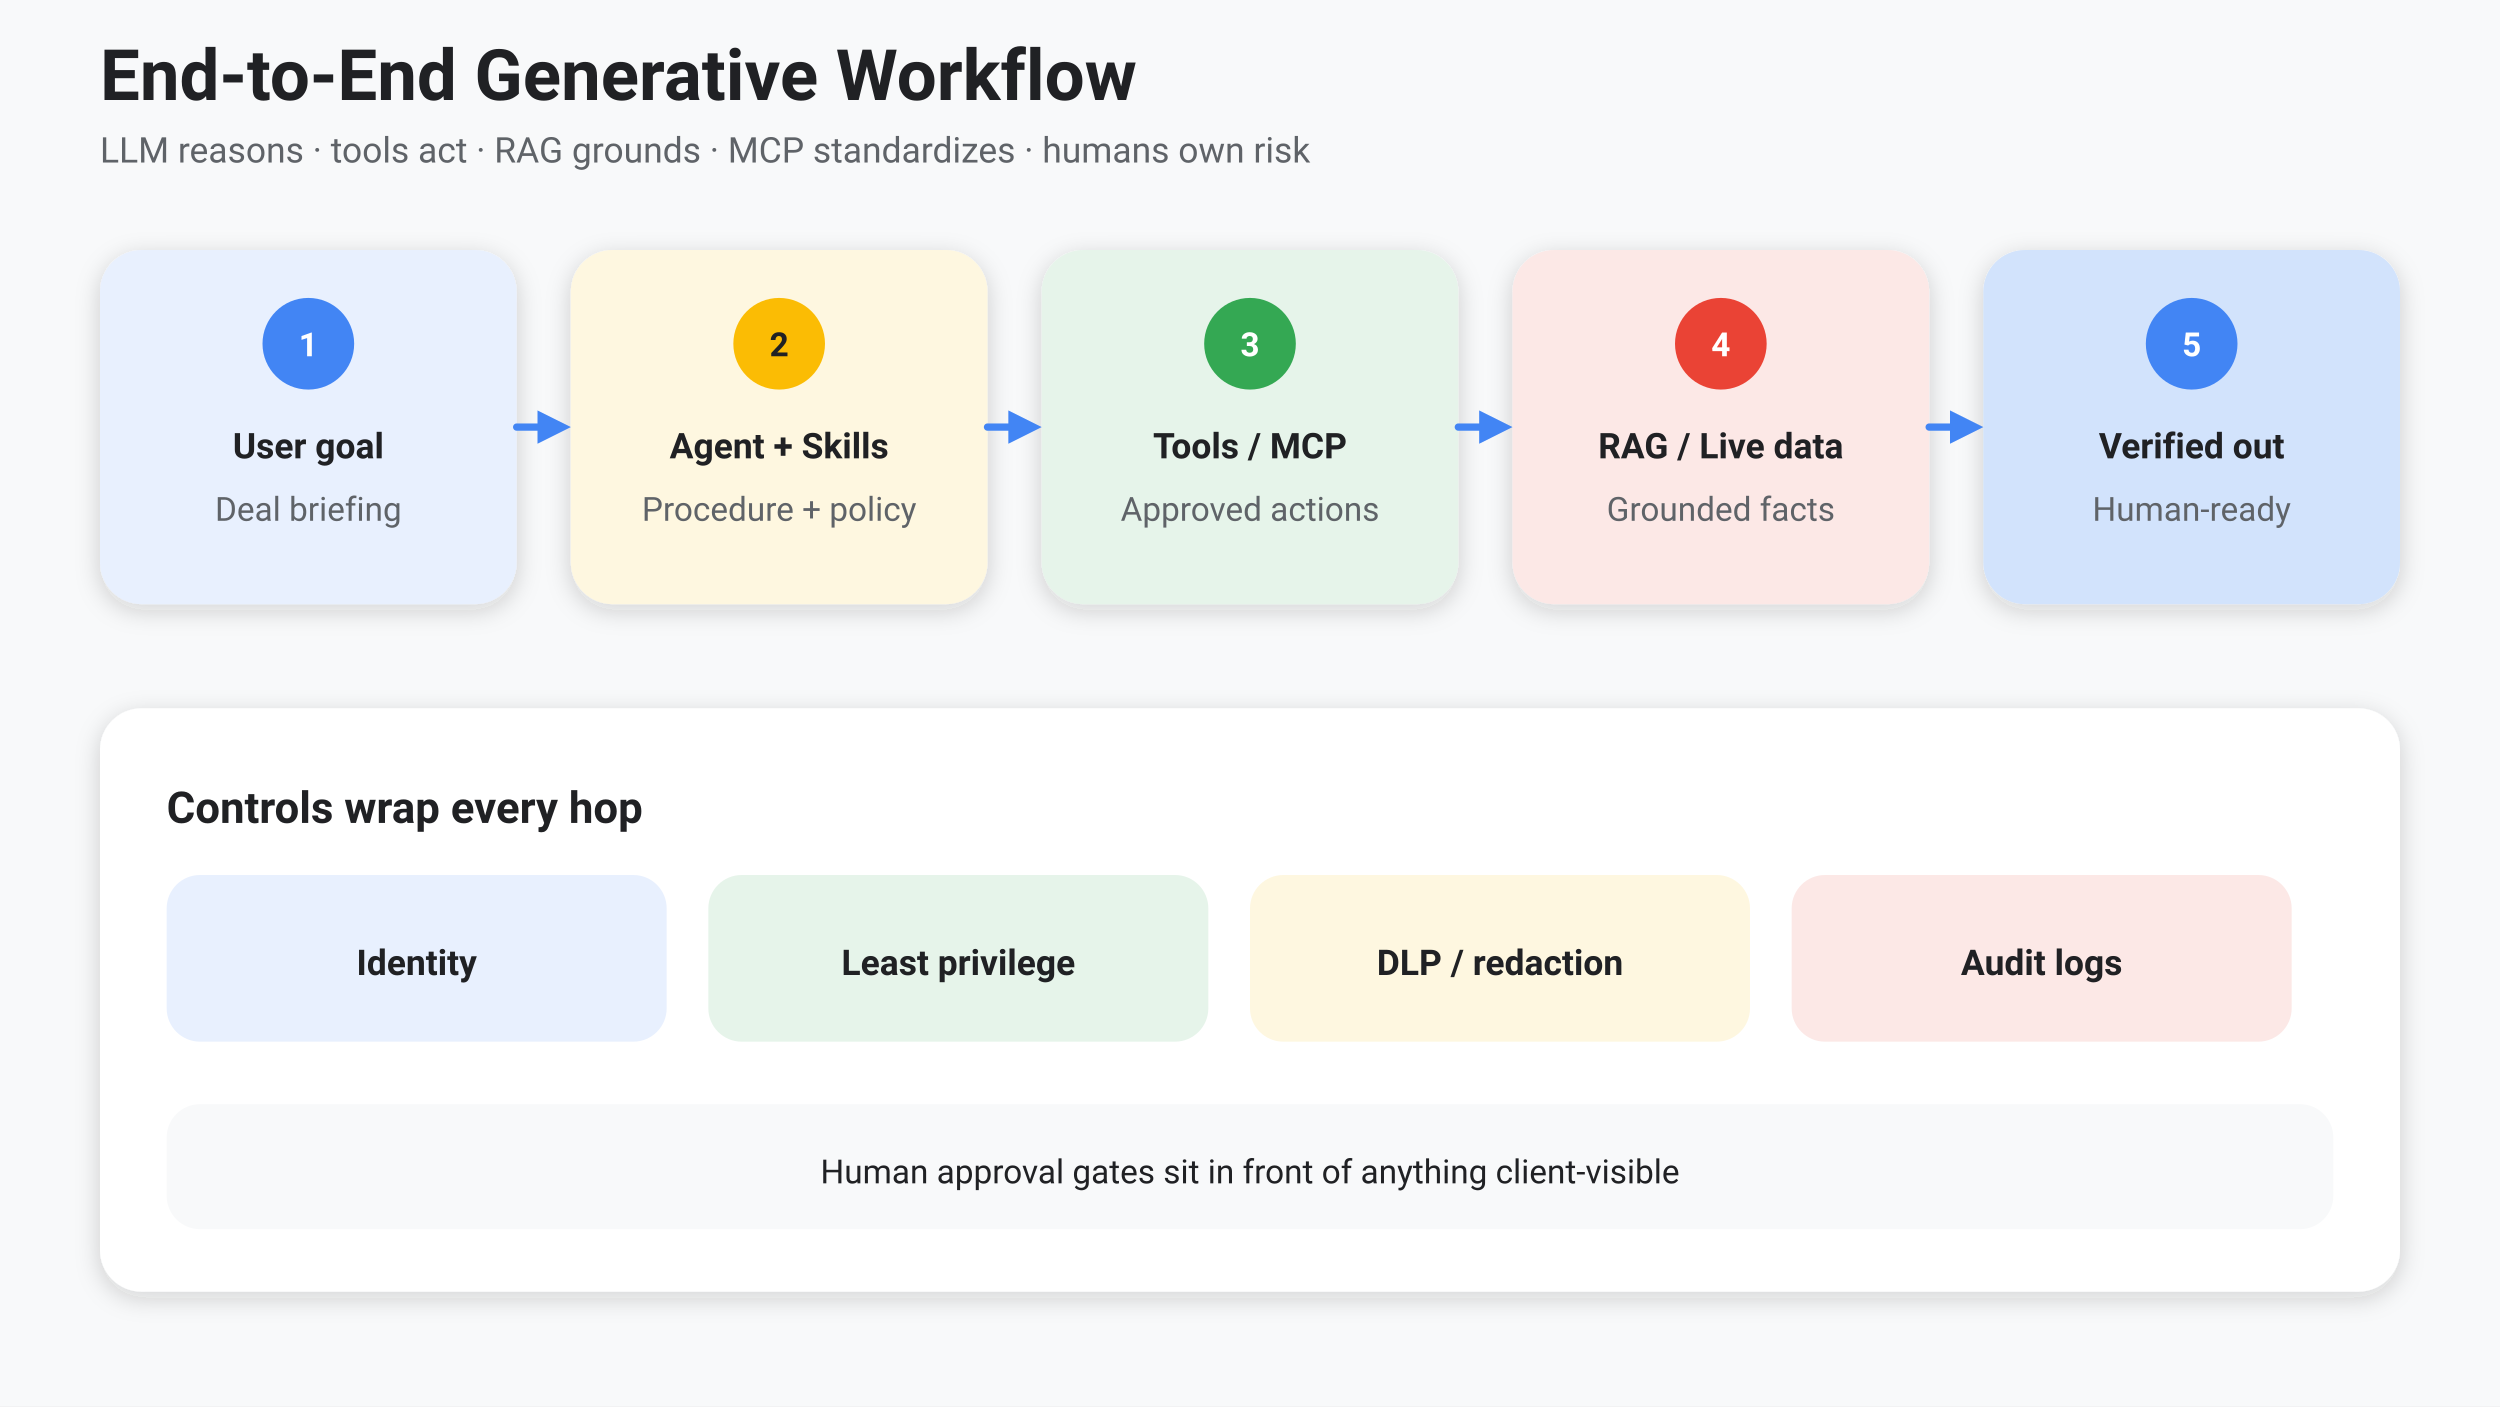
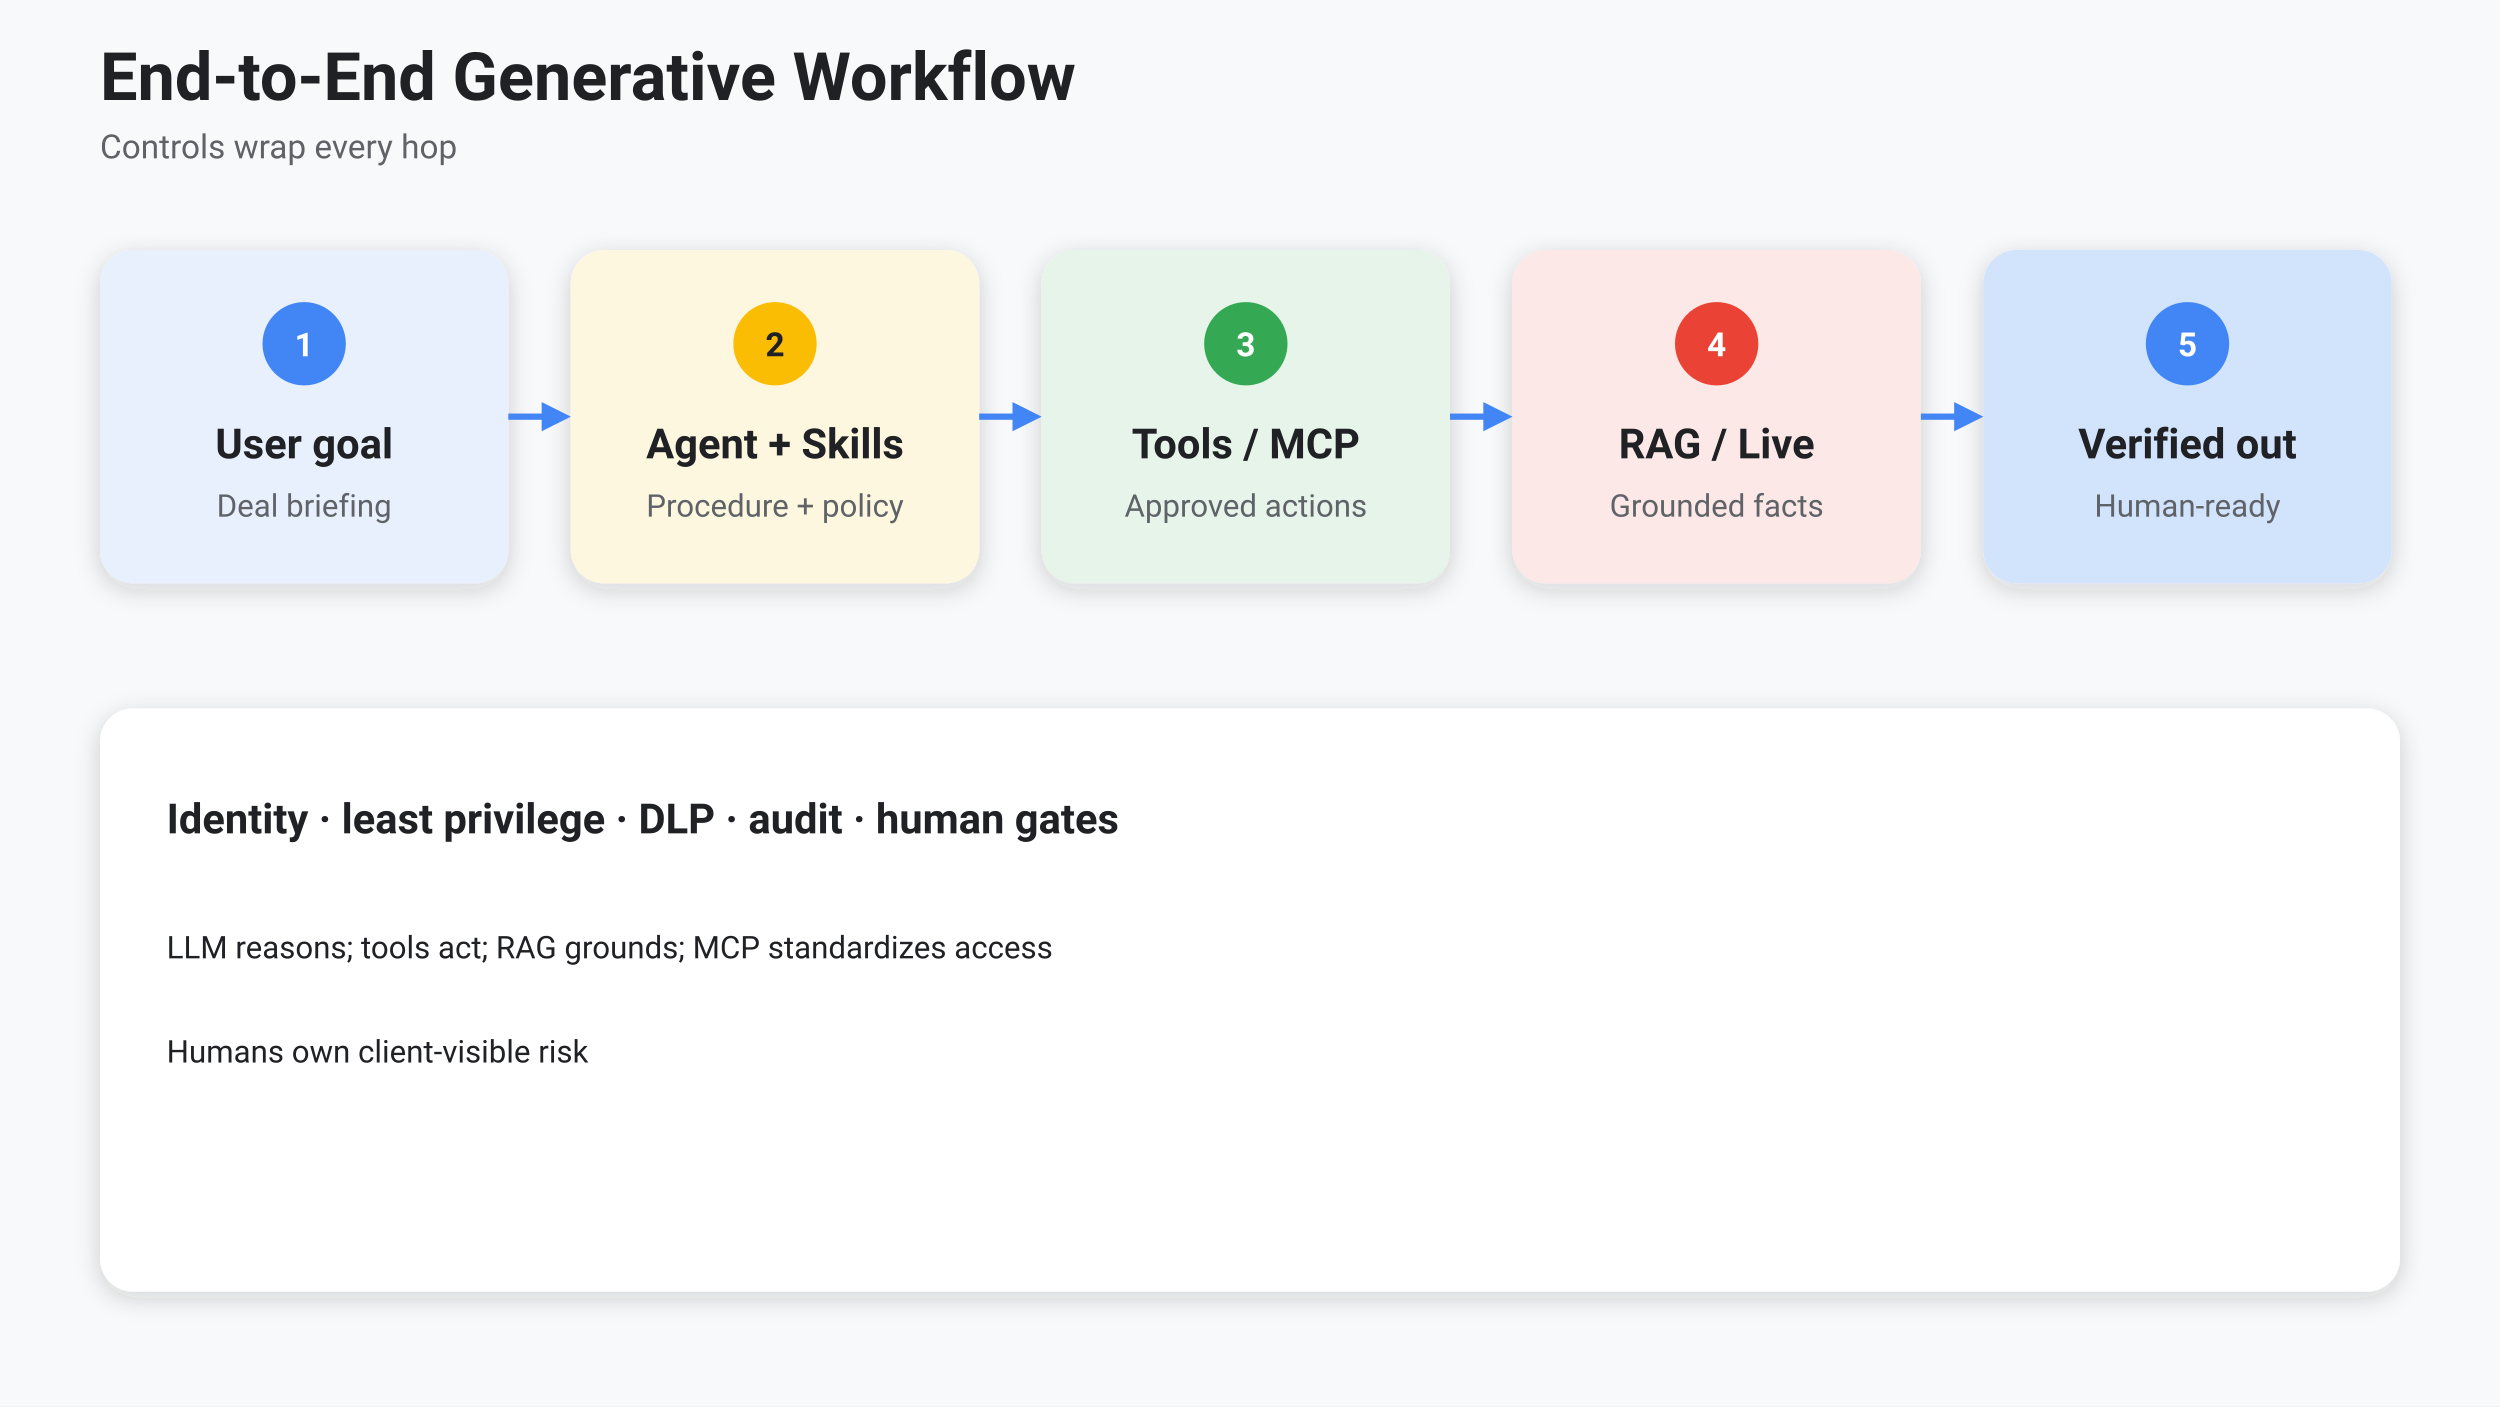
- <svg xmlns="http://www.w3.org/2000/svg" width="1200" height="675" viewBox="0 0 1200 675" role="img">
+ <svg xmlns="http://www.w3.org/2000/svg" width="1200" height="675" viewBox="0 0 1200 675">
  <defs>
-     <filter id="elev1" x="-40%" y="-40%" width="180%" height="180%">
-       <feDropShadow dx="0" dy="1" stdDeviation="2" flood-color="#202124" flood-opacity="0.16" />
-     </filter>
    <filter id="elev2" x="-40%" y="-40%" width="180%" height="180%">
      <feDropShadow dx="0" dy="3" stdDeviation="6" flood-color="#202124" flood-opacity="0.18" />
    </filter>
    <style type="text/css">
-       .title { font-family: Roboto, 'Google Sans', 'Helvetica Neue', Arial, sans-serif; font-size: 34px; font-weight: 700; fill: #202124; }
-       .sub { font-family: Roboto, Arial, sans-serif; font-size: 17px; font-weight: 400; fill: #5F6368; }
-       .h2 { font-family: Roboto, 'Google Sans', Arial, sans-serif; font-size: 21px; font-weight: 700; fill: #202124; }
-       .h3 { font-family: Roboto, Arial, sans-serif; font-size: 17px; font-weight: 700; fill: #202124; }
-       .body { font-family: Roboto, Arial, sans-serif; font-size: 16px; font-weight: 400; fill: #5F6368; }
-       .body-ink { font-family: Roboto, Arial, sans-serif; font-size: 16px; font-weight: 400; fill: #202124; }
-       .label { font-family: Roboto, Arial, sans-serif; font-size: 12px; font-weight: 700; fill: #5F6368; letter-spacing: 1.2px; }
-       .chip { font-family: Roboto, Arial, sans-serif; font-size: 14px; font-weight: 600; }
-       .num { font-family: Roboto, Arial, sans-serif; font-size: 16px; font-weight: 700; fill: #FFFFFF; }
+       .title { font-family: Roboto, Arial, sans-serif; font-size: 32px; font-weight: 700; fill: #202124; }
+       .sub { font-family: Roboto, Arial, sans-serif; font-size: 16px; fill: #5F6368; }
+       .h2 { font-family: Roboto, Arial, sans-serif; font-size: 20px; font-weight: 700; fill: #202124; }
+       .body { font-family: Roboto, Arial, sans-serif; font-size: 15px; fill: #5F6368; }
+       .body-ink { font-family: Roboto, Arial, sans-serif; font-size: 15px; fill: #202124; }
+       .num { font-family: Roboto, Arial, sans-serif; font-size: 16px; font-weight: 700; fill: #FFF; }
      .num-dark { font-family: Roboto, Arial, sans-serif; font-size: 16px; font-weight: 700; fill: #202124; }
-       .on-dark { fill: #FFFFFF; }
+       .on-dark { fill: #FFF; }
    </style>
  </defs>
  <rect width="1200" height="675" fill="#F8F9FA" />
  <text x="48" y="48" class="title">End-to-End Generative Workflow</text>
-   <text x="48" y="78" class="sub">LLM reasons · tools act · RAG grounds · MCP standardizes · humans own risk</text>
-   <rect x="48" y="120" width="200" height="170" rx="20" fill="#E8F0FE" filter="url(#elev2)" />
-   <circle cx="148" cy="165" r="22" fill="#4285F4" />
-   <text x="148" y="171" text-anchor="middle" class="num">1</text>
-   <text x="148" y="220" text-anchor="middle" class="h3">User goal</text>
-   <text x="148" y="250" text-anchor="middle" class="body">Deal briefing</text>
-   <rect x="274" y="120" width="200" height="170" rx="20" fill="#FEF7E0" filter="url(#elev2)" />
-   <circle cx="374" cy="165" r="22" fill="#FBBC04" />
-   <text x="374" y="171" text-anchor="middle" class="num-dark">2</text>
-   <text x="374" y="220" text-anchor="middle" class="h3">Agent + Skills</text>
-   <text x="374" y="250" text-anchor="middle" class="body">Procedure + policy</text>
-   <rect x="500" y="120" width="200" height="170" rx="20" fill="#E6F4EA" filter="url(#elev2)" />
-   <circle cx="600" cy="165" r="22" fill="#34A853" />
-   <text x="600" y="171" text-anchor="middle" class="num">3</text>
-   <text x="600" y="220" text-anchor="middle" class="h3">Tools / MCP</text>
-   <text x="600" y="250" text-anchor="middle" class="body">Approved actions</text>
-   <rect x="726" y="120" width="200" height="170" rx="20" fill="#FCE8E6" filter="url(#elev2)" />
-   <circle cx="826" cy="165" r="22" fill="#EA4335" />
-   <text x="826" y="171" text-anchor="middle" class="num">4</text>
-   <text x="826" y="220" text-anchor="middle" class="h3">RAG / Live data</text>
-   <text x="826" y="250" text-anchor="middle" class="body">Grounded facts</text>
-   <rect x="952" y="120" width="200" height="170" rx="20" fill="#D2E3FC" filter="url(#elev2)" />
-   <circle cx="1052" cy="165" r="22" fill="#4285F4" />
-   <text x="1052" y="171" text-anchor="middle" class="num">5</text>
-   <text x="1052" y="220" text-anchor="middle" class="h3">Verified out</text>
-   <text x="1052" y="250" text-anchor="middle" class="body">Human-ready</text>
-   <line x1="248" y1="205" x2="262" y2="205" stroke="#4285F4" stroke-width="3.5" stroke-linecap="round" />
-   <polygon points="274,205 258,197 258,213" fill="#4285F4" />
-   <line x1="474" y1="205" x2="488" y2="205" stroke="#4285F4" stroke-width="3.5" stroke-linecap="round" />
-   <polygon points="500,205 484,197 484,213" fill="#4285F4" />
-   <line x1="700" y1="205" x2="714" y2="205" stroke="#4285F4" stroke-width="3.5" stroke-linecap="round" />
-   <polygon points="726,205 710,197 710,213" fill="#4285F4" />
-   <line x1="926" y1="205" x2="940" y2="205" stroke="#4285F4" stroke-width="3.5" stroke-linecap="round" />
-   <polygon points="952,205 936,197 936,213" fill="#4285F4" />
-   <rect x="48" y="340" width="1104" height="280" rx="20" fill="#FFFFFF" filter="url(#elev2)" />
-   <text x="80" y="395" class="h2">Controls wrap every hop</text>
-   <rect x="80" y="420" width="240" height="80" rx="16" fill="#E8F0FE" />
-   <text x="200" y="468" text-anchor="middle" class="h3" fill="#4285F4">Identity</text>
-   <rect x="340" y="420" width="240" height="80" rx="16" fill="#E6F4EA" />
-   <text x="460" y="468" text-anchor="middle" class="h3" fill="#34A853">Least privilege</text>
-   <rect x="600" y="420" width="240" height="80" rx="16" fill="#FEF7E0" />
-   <text x="720" y="468" text-anchor="middle" class="h3" fill="#202124">DLP / redaction</text>
-   <rect x="860" y="420" width="240" height="80" rx="16" fill="#FCE8E6" />
-   <text x="980" y="468" text-anchor="middle" class="h3" fill="#EA4335">Audit logs</text>
-   <rect x="80" y="530" width="1040" height="60" rx="16" fill="#F8F9FA" />
-   <text x="600" y="568" text-anchor="middle" class="body-ink" font-size="17">Human approval gates sit in front of anything client-visible</text>
+   <text x="48" y="76" class="sub">Controls wrap every hop</text>
+   <rect x="48" y="120" width="196" height="160" rx="16" fill="#E8F0FE" filter="url(#elev2)" />
+   <circle cx="146" cy="165" r="20" fill="#4285F4" />
+   <text x="146" y="171" text-anchor="middle" class="num">1</text>
+   <text x="146" y="220" text-anchor="middle" class="h2" font-size="16">User goal</text>
+   <text x="146" y="248" text-anchor="middle" class="body">Deal briefing</text>
+   <rect x="274" y="120" width="196" height="160" rx="16" fill="#FEF7E0" filter="url(#elev2)" />
+   <circle cx="372" cy="165" r="20" fill="#FBBC04" />
+   <text x="372" y="171" text-anchor="middle" class="num-dark">2</text>
+   <text x="372" y="220" text-anchor="middle" class="h2" font-size="16">Agent + Skills</text>
+   <text x="372" y="248" text-anchor="middle" class="body">Procedure + policy</text>
+   <rect x="500" y="120" width="196" height="160" rx="16" fill="#E6F4EA" filter="url(#elev2)" />
+   <circle cx="598" cy="165" r="20" fill="#34A853" />
+   <text x="598" y="171" text-anchor="middle" class="num">3</text>
+   <text x="598" y="220" text-anchor="middle" class="h2" font-size="16">Tools / MCP</text>
+   <text x="598" y="248" text-anchor="middle" class="body">Approved actions</text>
+   <rect x="726" y="120" width="196" height="160" rx="16" fill="#FCE8E6" filter="url(#elev2)" />
+   <circle cx="824" cy="165" r="20" fill="#EA4335" />
+   <text x="824" y="171" text-anchor="middle" class="num">4</text>
+   <text x="824" y="220" text-anchor="middle" class="h2" font-size="16">RAG / Live</text>
+   <text x="824" y="248" text-anchor="middle" class="body">Grounded facts</text>
+   <rect x="952" y="120" width="196" height="160" rx="16" fill="#D2E3FC" filter="url(#elev2)" />
+   <circle cx="1050" cy="165" r="20" fill="#4285F4" />
+   <text x="1050" y="171" text-anchor="middle" class="num">5</text>
+   <text x="1050" y="220" text-anchor="middle" class="h2" font-size="16">Verified out</text>
+   <text x="1050" y="248" text-anchor="middle" class="body">Human-ready</text>
+   <line x1="244" y1="200" x2="262" y2="200" stroke="#4285F4" stroke-width="3" />
+   <polygon points="274,200 260,193 260,207" fill="#4285F4" />
+   <line x1="470" y1="200" x2="488" y2="200" stroke="#4285F4" stroke-width="3" />
+   <polygon points="500,200 486,193 486,207" fill="#4285F4" />
+   <line x1="696" y1="200" x2="714" y2="200" stroke="#4285F4" stroke-width="3" />
+   <polygon points="726,200 712,193 712,207" fill="#4285F4" />
+   <line x1="922" y1="200" x2="940" y2="200" stroke="#4285F4" stroke-width="3" />
+   <polygon points="952,200 938,193 938,207" fill="#4285F4" />
+   <rect x="48" y="340" width="1104" height="280" rx="16" fill="#FFFFFF" filter="url(#elev2)" />
+   <text x="80" y="400" class="h2">Identity · least privilege · DLP · audit · human gates</text>
+   <text x="80" y="460" class="body-ink">LLM reasons; tools act; RAG grounds; MCP standardizes access</text>
+   <text x="80" y="510" class="body-ink">Humans own client-visible risk</text>
</svg>
